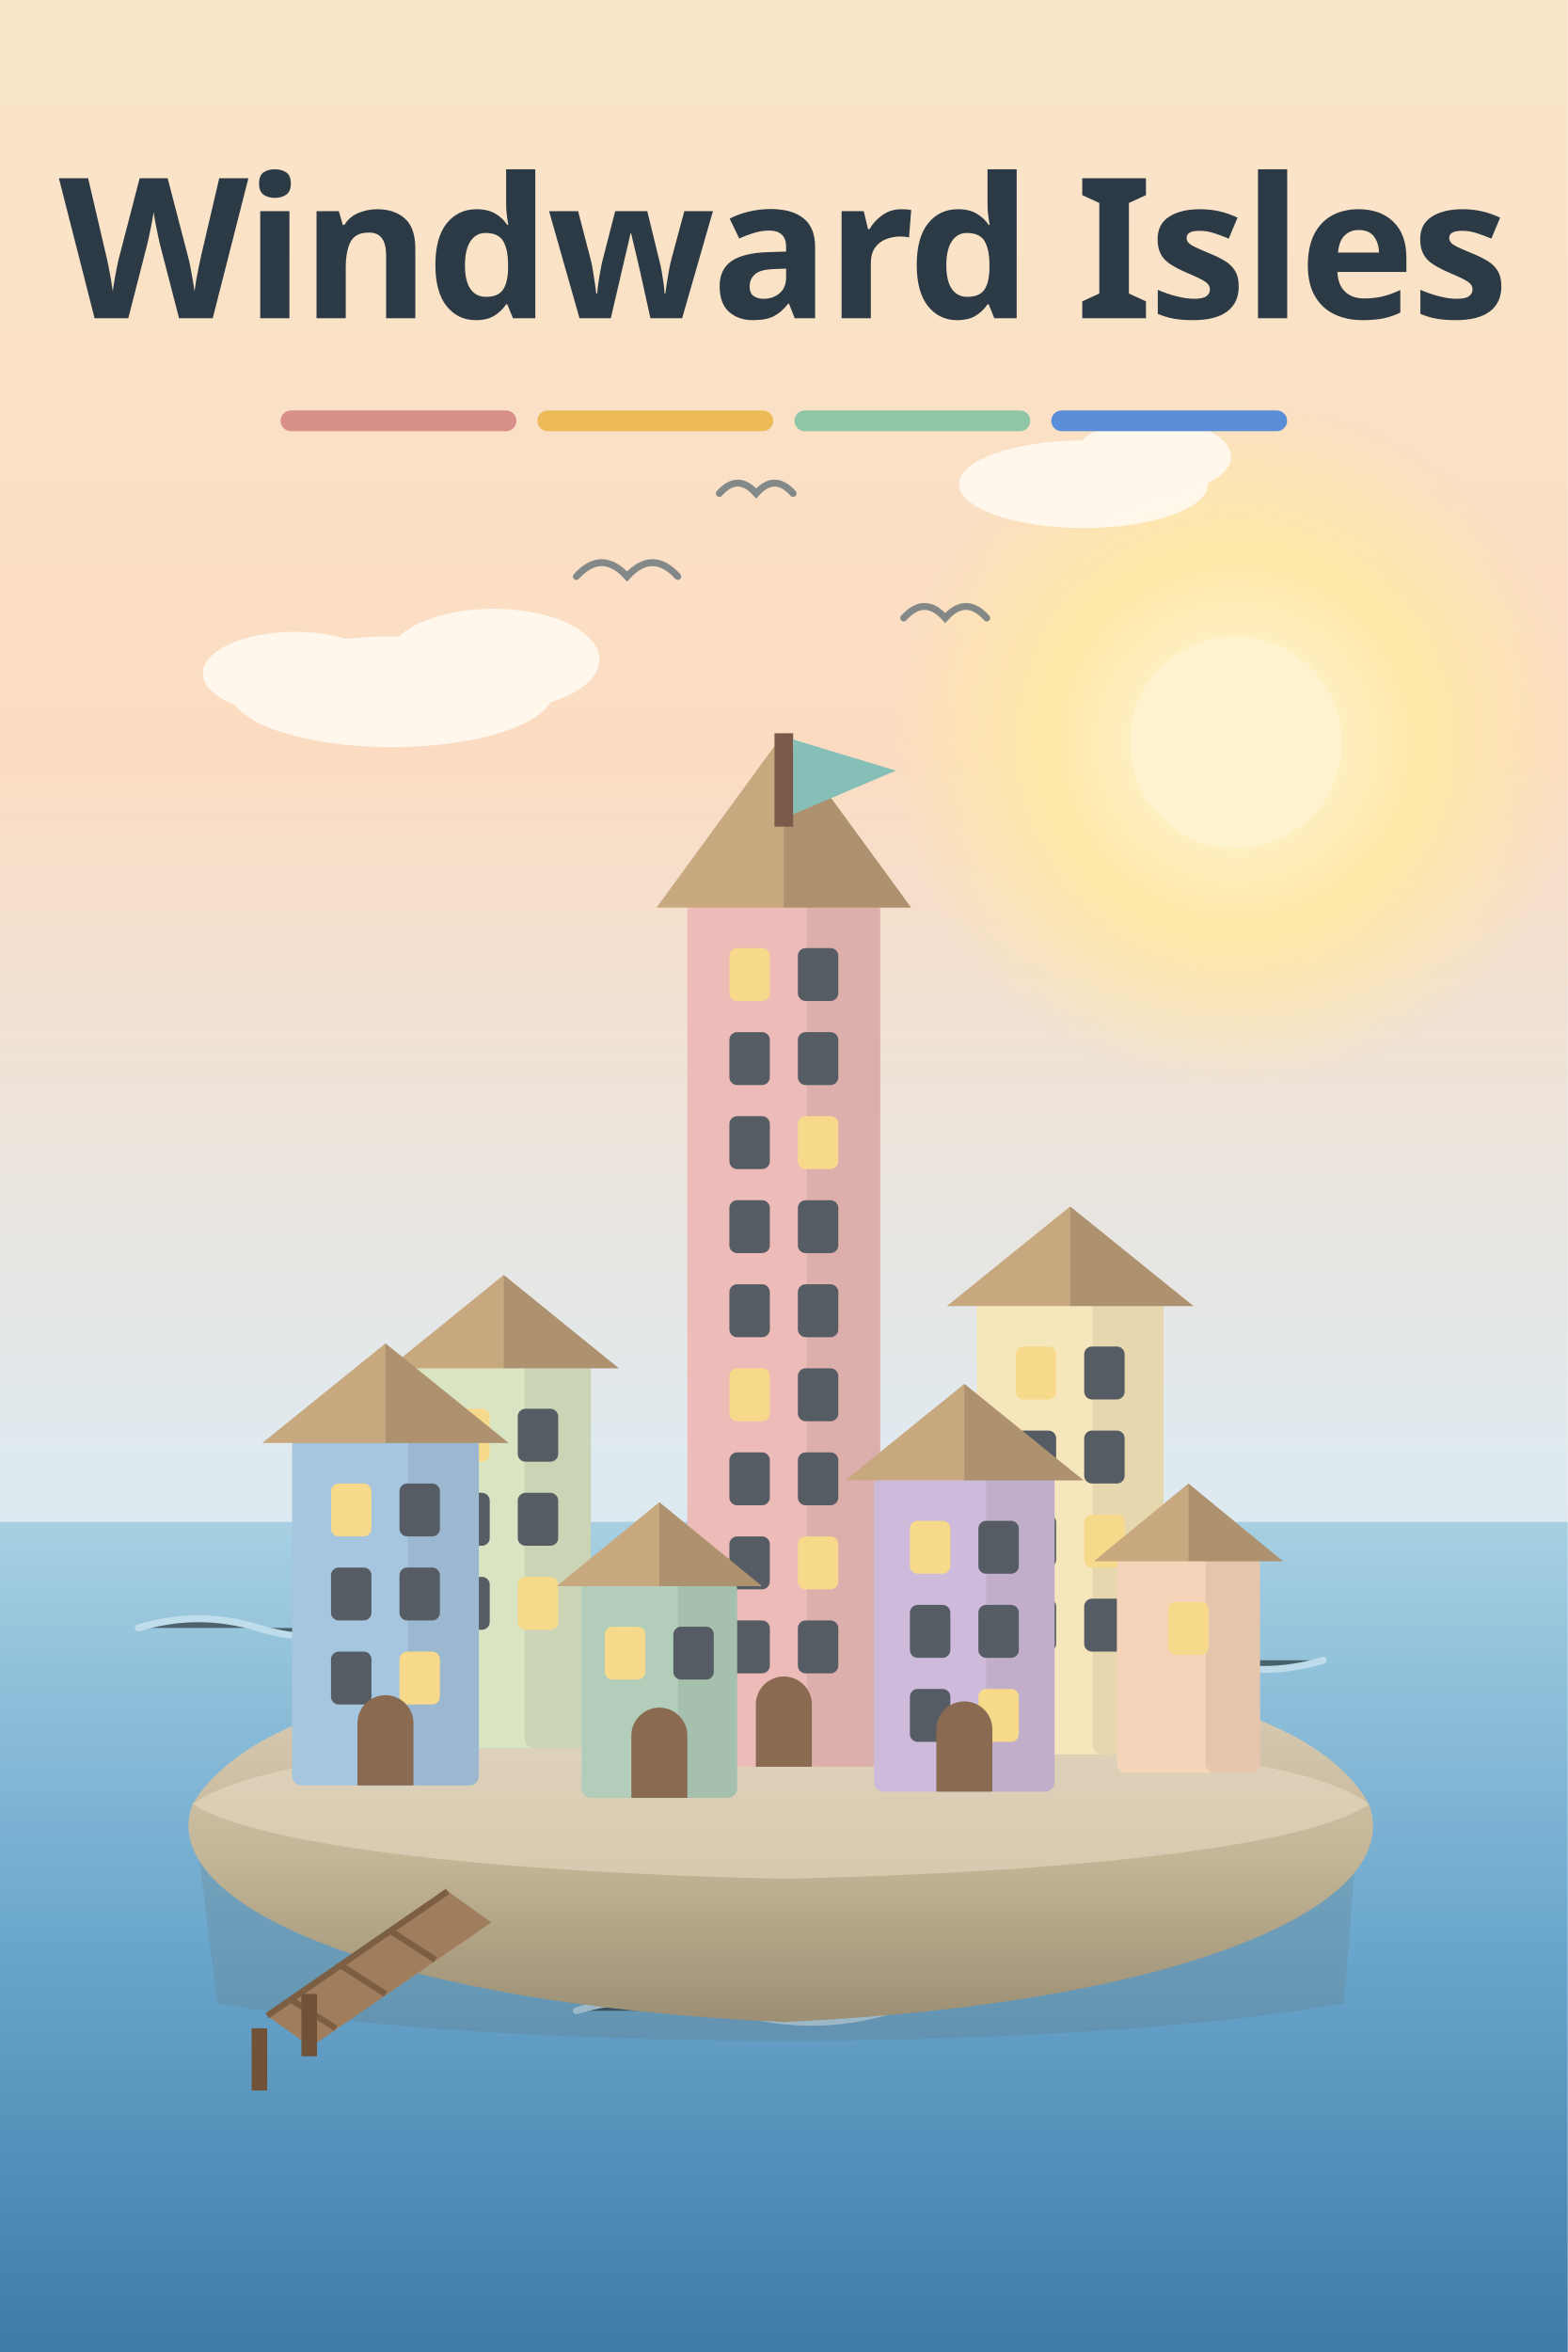
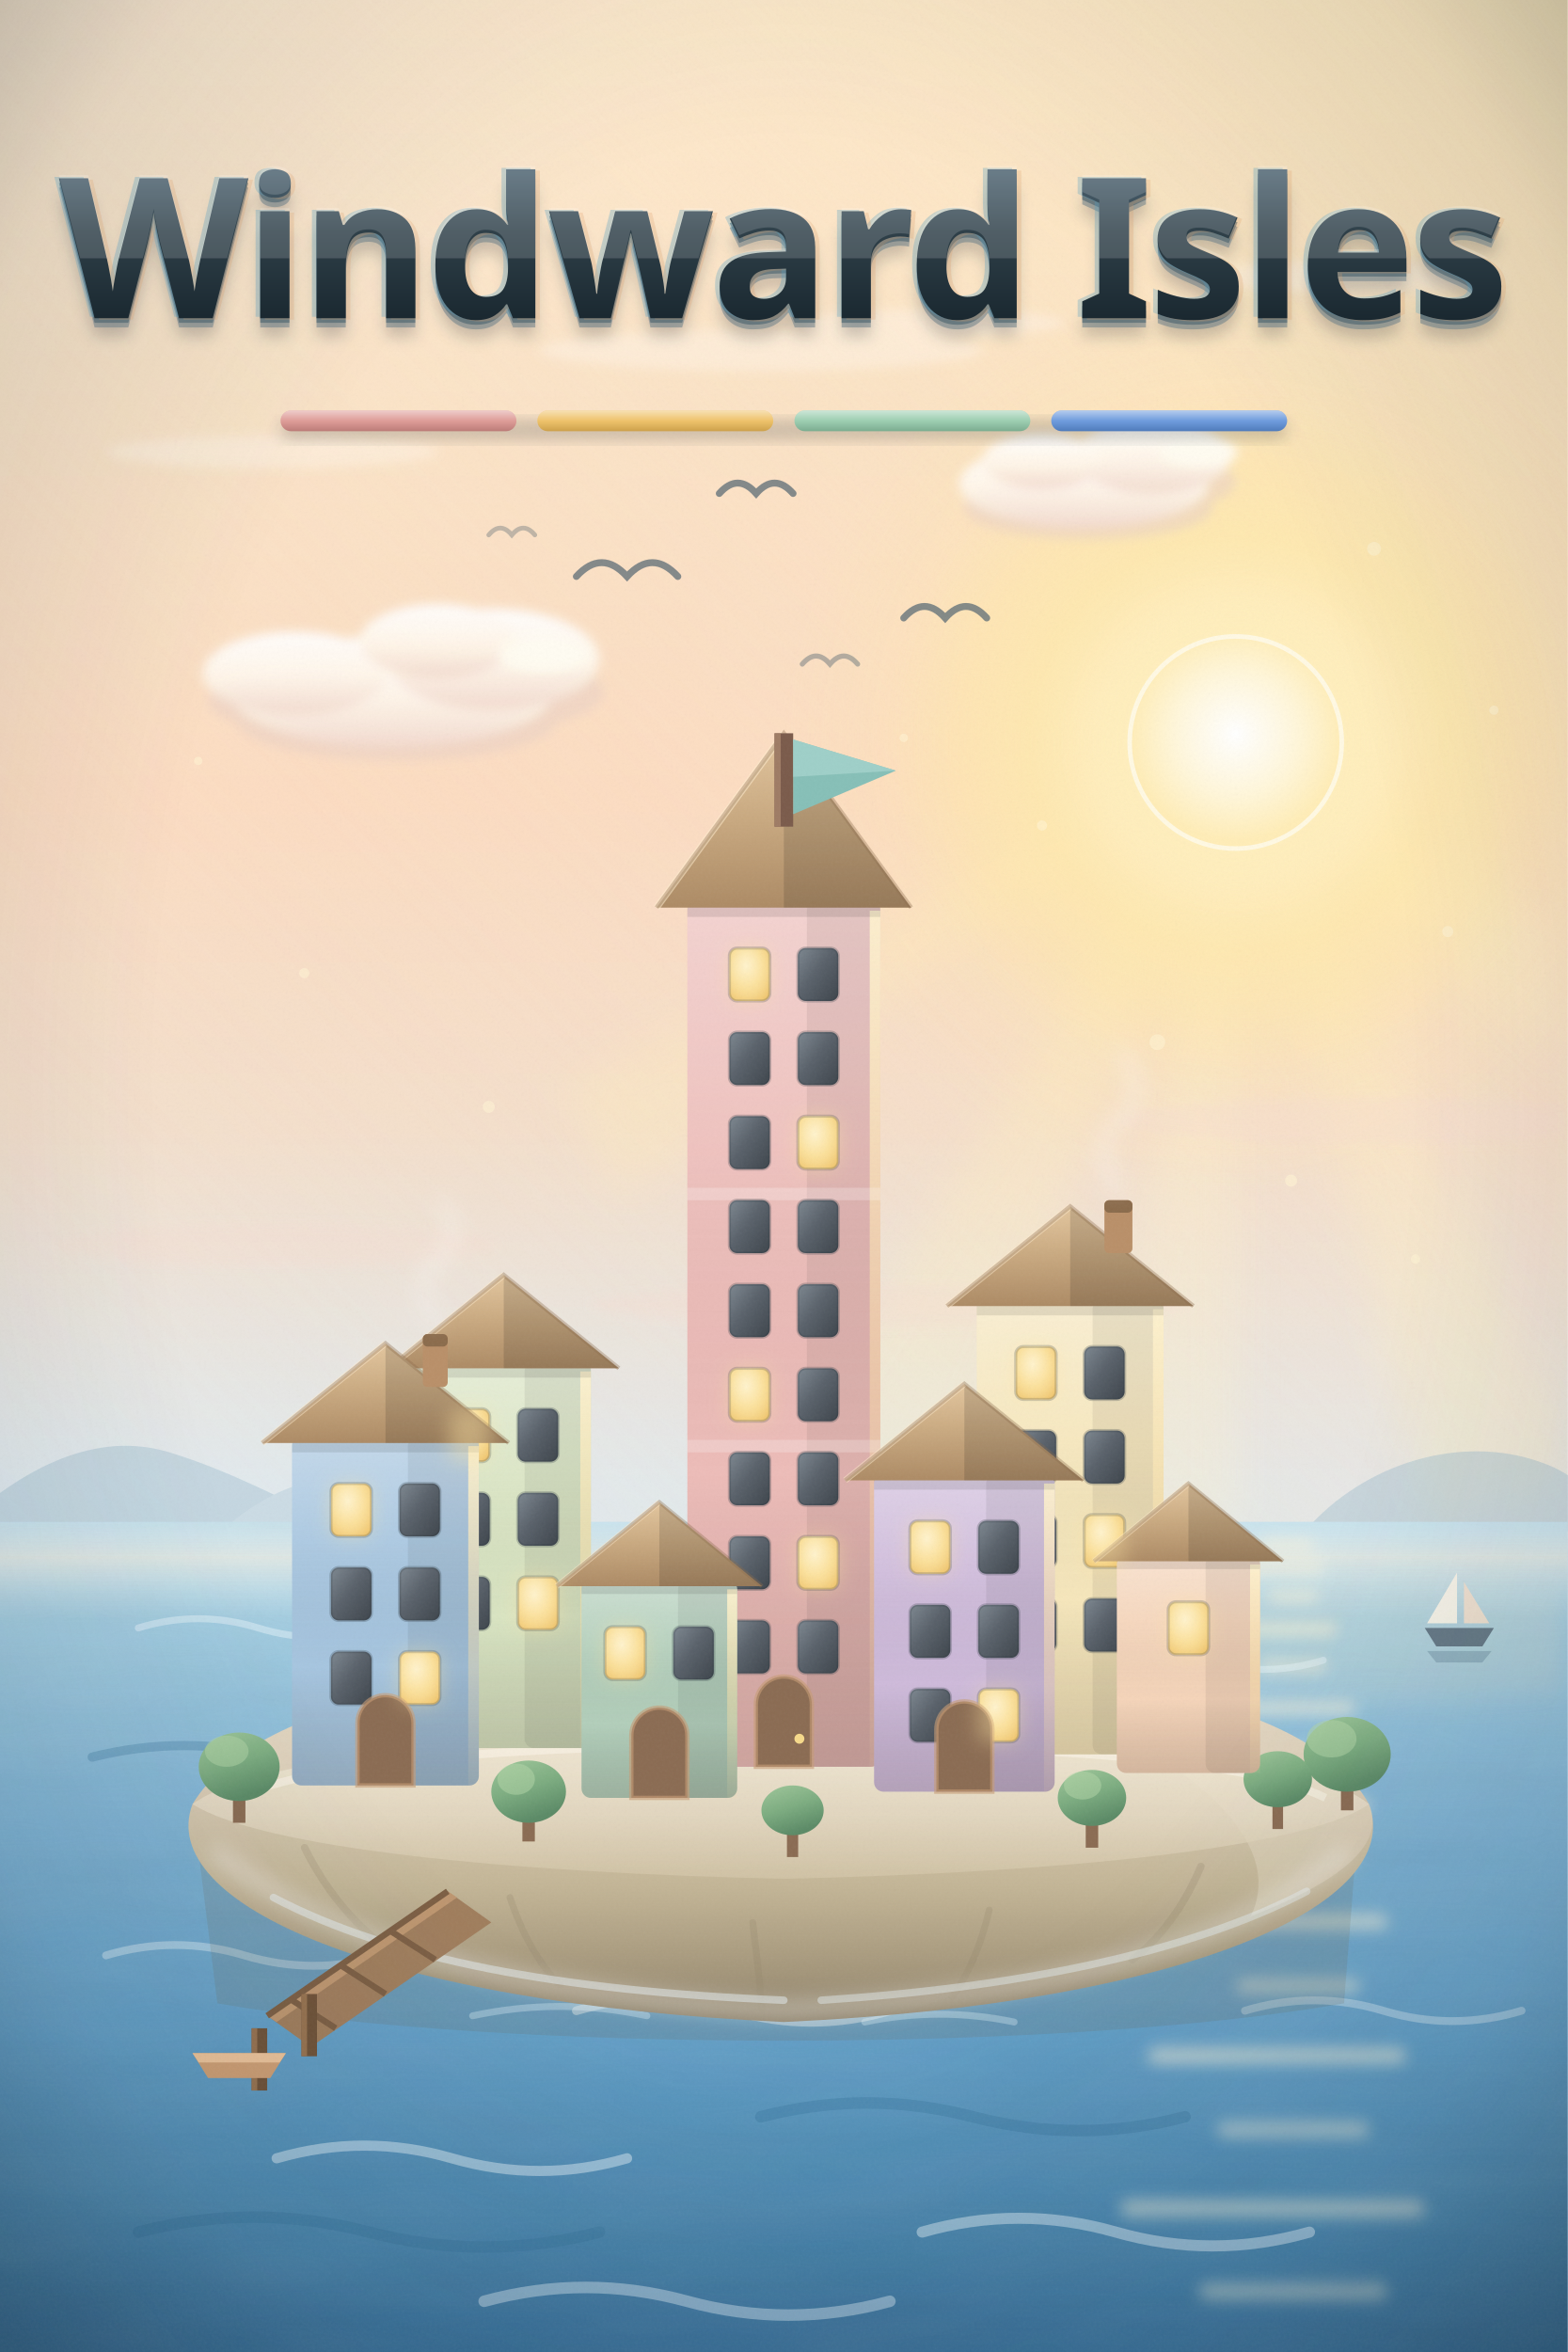
<svg xmlns="http://www.w3.org/2000/svg" viewBox="0 0 680 1020" width="400" height="600">
  <defs>
-     <linearGradient id="sky" x1="0" y1="0" x2="0" y2="1">
-       <stop offset="0" stop-color="#f9e6ca" />
-       <stop offset="0.32" stop-color="#fbdcc2" />
-       <stop offset="0.62" stop-color="#dfeaf0" />
-       <stop offset="1" stop-color="#c3e0ee" />
-     </linearGradient>
-     <linearGradient id="sea" x1="0" y1="0" x2="0" y2="1">
-       <stop offset="0" stop-color="#a7d0e2" />
-       <stop offset="0.5" stop-color="#6ba7cd" />
-       <stop offset="1" stop-color="#3f7ba6" />
-     </linearGradient>
-     <linearGradient id="isle" x1="0" y1="0" x2="0" y2="1">
-       <stop offset="0" stop-color="#ddd0ba" />
-       <stop offset="0.55" stop-color="#c3b596" />
-       <stop offset="1" stop-color="#9c8f74" />
-     </linearGradient>
-     <radialGradient id="sun" cx="50%" cy="50%" r="50%">
+     <linearGradient id="wio_sky" x1="0" y1="0" x2="0" y2="1">
+       <stop offset="0" stop-color="#fdf0d8" />
+       <stop offset="0.16" stop-color="#f9e6ca" />
+       <stop offset="0.34" stop-color="#fbdcc2" />
+       <stop offset="0.48" stop-color="#f2dfcd" />
+       <stop offset="0.63" stop-color="#dfeaf0" />
+       <stop offset="0.82" stop-color="#cfe4ef" />
+       <stop offset="1" stop-color="#bfdeee" />
+     </linearGradient>
+     <linearGradient id="wio_skyWarm" x1="1" y1="0" x2="0" y2="1">
+       <stop offset="0" stop-color="#ffe7b4" stop-opacity="0.75" />
+       <stop offset="0.45" stop-color="#ffdcc0" stop-opacity="0.28" />
+       <stop offset="1" stop-color="#ffdcc0" stop-opacity="0" />
+     </linearGradient>
+     <linearGradient id="wio_sea" x1="0" y1="0" x2="0" y2="1">
+       <stop offset="0" stop-color="#c2e0ec" />
+       <stop offset="0.08" stop-color="#a7d0e2" />
+       <stop offset="0.34" stop-color="#7fb4d5" />
+       <stop offset="0.62" stop-color="#5f9dc6" />
+       <stop offset="0.84" stop-color="#4785ae" />
+       <stop offset="1" stop-color="#356d97" />
+     </linearGradient>
+     <linearGradient id="wio_haze" x1="0" y1="0" x2="0" y2="1">
+       <stop offset="0" stop-color="#ffffff" stop-opacity="0" />
+       <stop offset="0.42" stop-color="#fff3e2" stop-opacity="0.62" />
+       <stop offset="1" stop-color="#eaf5fb" stop-opacity="0" />
+     </linearGradient>
+     <linearGradient id="wio_isle" x1="0" y1="0" x2="0" y2="1">
+       <stop offset="0" stop-color="#e6dac4" />
+       <stop offset="0.3" stop-color="#ddd0ba" />
+       <stop offset="0.62" stop-color="#c3b596" />
+       <stop offset="0.86" stop-color="#a4967a" />
+       <stop offset="1" stop-color="#8c8069" />
+     </linearGradient>
+     <linearGradient id="wio_sand" x1="0" y1="0" x2="0" y2="1">
+       <stop offset="0" stop-color="#f4ecd9" />
+       <stop offset="0.55" stop-color="#e7dcc6" />
+       <stop offset="1" stop-color="#d3c5a8" />
+     </linearGradient>
+     <linearGradient id="wio_wallShade" x1="0" y1="0" x2="0" y2="1">
+       <stop offset="0" stop-color="#ffffff" stop-opacity="0.34" />
+       <stop offset="0.3" stop-color="#ffffff" stop-opacity="0.08" />
+       <stop offset="0.66" stop-color="#000000" stop-opacity="0" />
+       <stop offset="1" stop-color="#3a2d20" stop-opacity="0.18" />
+     </linearGradient>
+     <linearGradient id="wio_rim" x1="0" y1="0" x2="0" y2="1">
+       <stop offset="0" stop-color="#fff3cf" stop-opacity="0.9" />
+       <stop offset="0.55" stop-color="#ffe3a8" stop-opacity="0.45" />
+       <stop offset="1" stop-color="#ffe3a8" stop-opacity="0.08" />
+     </linearGradient>
+     <linearGradient id="wio_roof" x1="0" y1="0" x2="0" y2="1">
+       <stop offset="0" stop-color="#e3c69e" />
+       <stop offset="0.5" stop-color="#c8a87f" />
+       <stop offset="1" stop-color="#ac8a64" />
+     </linearGradient>
+     <radialGradient id="wio_lit" cx="42%" cy="34%" r="76%">
+       <stop offset="0" stop-color="#fffbe6" />
+       <stop offset="0.55" stop-color="#f9dd97" />
+       <stop offset="1" stop-color="#eec167" />
+     </radialGradient>
+     <linearGradient id="wio_dark" x1="0" y1="0" x2="1" y2="1">
+       <stop offset="0" stop-color="#7d8790" />
+       <stop offset="0.45" stop-color="#59616a" />
+       <stop offset="1" stop-color="#3d444b" />
+     </linearGradient>
+     <linearGradient id="wio_cloud" x1="0" y1="0" x2="0" y2="1">
+       <stop offset="0" stop-color="#ffffff" />
+       <stop offset="0.55" stop-color="#fff7ea" />
+       <stop offset="1" stop-color="#f4dcd0" />
+     </linearGradient>
+     <linearGradient id="wio_tree" x1="0" y1="0" x2="0.4" y2="1">
+       <stop offset="0" stop-color="#9fc79a" />
+       <stop offset="0.55" stop-color="#7bab7f" />
+       <stop offset="1" stop-color="#5b8a66" />
+     </linearGradient>
+     <linearGradient id="wio_ink" x1="0" y1="0" x2="0" y2="1">
+       <stop offset="0" stop-color="#4e6472" />
+       <stop offset="0.42" stop-color="#2f4049" />
+       <stop offset="1" stop-color="#1a2830" />
+     </linearGradient>
+     <linearGradient id="wio_barGloss" x1="0" y1="0" x2="0" y2="1">
+       <stop offset="0" stop-color="#ffffff" stop-opacity="0.55" />
+       <stop offset="0.5" stop-color="#ffffff" stop-opacity="0.12" />
+       <stop offset="1" stop-color="#000000" stop-opacity="0.14" />
+     </linearGradient>
+     <radialGradient id="wio_sun" cx="50%" cy="50%" r="50%">
      <stop offset="0" stop-color="#fff6dc" />
-       <stop offset="0.55" stop-color="#ffe9a8" />
+       <stop offset="0.3" stop-color="#fff0c6" />
+       <stop offset="0.6" stop-color="#ffe9a8" stop-opacity="0.62" />
      <stop offset="1" stop-color="#ffe9a8" stop-opacity="0" />
    </radialGradient>
-     <filter id="glow" x="-30%" y="-60%" width="160%" height="220%">
+     <radialGradient id="wio_sunCore" cx="50%" cy="46%" r="50%">
+       <stop offset="0" stop-color="#ffffff" />
+       <stop offset="0.6" stop-color="#fff6d8" />
+       <stop offset="1" stop-color="#ffedb7" />
+     </radialGradient>
+     <radialGradient id="wio_vig" cx="50%" cy="46%" r="72%">
+       <stop offset="0.55" stop-color="#0e1f2b" stop-opacity="0" />
+       <stop offset="0.82" stop-color="#0e1f2b" stop-opacity="0.10" />
+       <stop offset="1" stop-color="#0b1822" stop-opacity="0.30" />
+     </radialGradient>
+     <filter id="wio_glow" x="-30%" y="-60%" width="160%" height="220%">
      <feGaussianBlur in="SourceGraphic" stdDeviation="7" result="b" />
      <feMerge>
        <feMergeNode in="b" />
        <feMergeNode in="b" />
        <feMergeNode in="SourceGraphic" />
      </feMerge>
    </filter>
+     <filter id="wio_soft" x="-25%" y="-25%" width="150%" height="150%">
+       <feGaussianBlur in="SourceGraphic" stdDeviation="3.2" />
+     </filter>
+     <filter id="wio_soft2" x="-30%" y="-30%" width="160%" height="160%">
+       <feGaussianBlur in="SourceGraphic" stdDeviation="6" />
+     </filter>
+     <filter id="wio_cloudSoft" x="-20%" y="-40%" width="140%" height="180%">
+       <feGaussianBlur in="SourceGraphic" stdDeviation="2.2" />
+     </filter>
+     <filter id="wio_rays" x="-40%" y="-40%" width="180%" height="180%">
+       <feGaussianBlur in="SourceGraphic" stdDeviation="9" />
+     </filter>
+     <filter id="wio_grainF" x="0" y="0" width="100%" height="100%">
+       <feTurbulence type="fractalNoise" baseFrequency="0.85" numOctaves="3" seed="7" result="n" />
+       <feColorMatrix in="n" type="saturate" values="0" />
+     </filter>
+     <filter id="wio_waterTex" x="0" y="0" width="100%" height="100%">
+       <feTurbulence type="fractalNoise" baseFrequency="0.012 0.06" numOctaves="2" seed="3" result="n" />
+       <feColorMatrix in="n" type="saturate" values="0" />
+     </filter>
+     <clipPath id="wio_skyClip">
+       <rect x="0" y="0" width="680" height="662" />
+     </clipPath>
+     <clipPath id="wio_seaClip">
+       <rect x="0" y="660" width="680" height="360" />
+     </clipPath>
+     <clipPath id="wio_titleClip">
+       <rect x="0" y="66" width="680" height="46" />
+     </clipPath>
  </defs>
-   <rect width="680" height="1020" fill="url(#sky)" />
-   <circle cx="536" cy="322" r="150" fill="url(#sun)" />
-   <circle cx="536" cy="322" r="46" fill="#fff2cf" />
-   <g fill="#fffaf1" opacity="0.9">
-     <ellipse cx="170" cy="300" rx="70" ry="24" />
-     <ellipse cx="214" cy="286" rx="46" ry="22" />
-     <ellipse cx="128" cy="292" rx="40" ry="18" />
-     <ellipse cx="470" cy="210" rx="54" ry="19" />
-     <ellipse cx="500" cy="198" rx="34" ry="16" />
+   <rect width="680" height="1020" fill="url(#wio_sky)" />
+   <rect width="680" height="700" fill="url(#wio_skyWarm)" />
+   <g clip-path="url(#wio_skyClip)">
+     <g filter="url(#wio_rays)" opacity="0.3">
+       <path d="M536 322 L318 662 L410 662 Z" fill="#fff0c0" />
+       <path d="M536 322 L470 662 L536 662 Z" fill="#fff4cd" />
+       <path d="M536 322 L620 662 L690 640 Z" fill="#fff0c0" />
+       <path d="M536 322 L680 470 L680 402 Z" fill="#fff3c8" />
+       <path d="M536 322 L246 470 L268 520 Z" fill="#ffeebb" />
+     </g>
+     <circle cx="536" cy="322" r="196" fill="url(#wio_sun)" opacity="0.55" />
+     <circle cx="536" cy="322" r="150" fill="url(#wio_sun)" />
+     <circle cx="536" cy="322" r="62" fill="#ffeeba" opacity="0.75" filter="url(#wio_soft2)" />
+     <circle cx="536" cy="322" r="46" fill="url(#wio_sunCore)" />
+     <circle cx="536" cy="322" r="46" fill="none" stroke="#fffdf4" stroke-width="2" opacity="0.7" />
+     <g fill="#fff4d4" opacity="0.55">
+       <circle cx="596" cy="238" r="3" />
+       <circle cx="628" cy="404" r="2.4" />
+       <circle cx="452" cy="358" r="2.2" />
+       <circle cx="502" cy="452" r="3.4" />
+       <circle cx="392" cy="320" r="1.8" />
+       <circle cx="648" cy="308" r="2" />
+       <circle cx="560" cy="512" r="2.6" />
+       <circle cx="300" cy="392" r="1.8" />
+       <circle cx="132" cy="422" r="2.2" />
+       <circle cx="212" cy="480" r="2.6" />
+       <circle cx="614" cy="546" r="2" />
+       <circle cx="86" cy="330" r="1.8" />
+     </g>
+     <g filter="url(#wio_cloudSoft)">
+       <g fill="#e9cfc4" opacity="0.55">
+         <ellipse cx="172" cy="312" rx="70" ry="18" />
+         <ellipse cx="216" cy="300" rx="46" ry="16" />
+         <ellipse cx="130" cy="304" rx="40" ry="13" />
+         <ellipse cx="472" cy="220" rx="54" ry="14" />
+         <ellipse cx="502" cy="209" rx="34" ry="12" />
+       </g>
+       <g fill="url(#wio_cloud)" opacity="0.95">
+         <ellipse cx="170" cy="300" rx="70" ry="24" />
+         <ellipse cx="214" cy="286" rx="46" ry="22" />
+         <ellipse cx="128" cy="292" rx="40" ry="18" />
+         <ellipse cx="190" cy="278" rx="34" ry="16" />
+         <ellipse cx="470" cy="210" rx="54" ry="19" />
+         <ellipse cx="500" cy="198" rx="34" ry="16" />
+         <ellipse cx="452" cy="200" rx="26" ry="12" />
+       </g>
+       <g fill="#fffdf2" opacity="0.85">
+         <ellipse cx="236" cy="284" rx="20" ry="8" />
+         <ellipse cx="520" cy="196" rx="17" ry="7" />
+       </g>
+       <g fill="#fff3e6" opacity="0.5">
+         <ellipse cx="330" cy="152" rx="96" ry="9" />
+         <ellipse cx="404" cy="140" rx="58" ry="6" />
+         <ellipse cx="118" cy="196" rx="72" ry="7" />
+         <ellipse cx="586" cy="120" rx="66" ry="7" />
+       </g>
+       <g fill="#f6ddd0" opacity="0.35">
+         <ellipse cx="596" cy="486" rx="110" ry="10" />
+         <ellipse cx="120" cy="540" rx="96" ry="9" />
+         <ellipse cx="386" cy="566" rx="130" ry="9" />
+       </g>
+     </g>
+     <g stroke="#5b6b74" fill="none" stroke-linecap="round">
+       <path d="M250 250 q11 -12 22 0 q11 -12 22 0" stroke-width="3" opacity="0.75" />
+       <path d="M312 214 q8 -9 16 0 q8 -9 16 0" stroke-width="3" opacity="0.75" />
+       <path d="M392 268 q9 -10 18 0 q9 -10 18 0" stroke-width="3" opacity="0.75" />
+       <path d="M348 288 q6 -7 12 0 q6 -7 12 0" stroke-width="2.2" opacity="0.45" />
+       <path d="M212 232 q5 -6 10 0 q5 -6 10 0" stroke-width="2" opacity="0.38" />
+     </g>
  </g>
-   <g stroke="#5b6b74" stroke-width="3" fill="none" stroke-linecap="round" opacity="0.75">
-     <path d="M250 250 q11 -12 22 0 q11 -12 22 0" />
-     <path d="M312 214 q8 -9 16 0 q8 -9 16 0" />
-     <path d="M392 268 q9 -10 18 0 q9 -10 18 0" />
+   <g opacity="0.42">
+     <path d="M-20 664 C 10 636, 42 620, 74 630 C 100 638, 122 650, 152 664 Z" fill="#9dbccd" />
+     <path d="M96 664 C 118 644, 146 634, 172 646 C 190 654, 200 658, 212 664 Z" fill="#adc8d6" />
+     <path d="M566 664 C 592 634, 634 622, 668 634 C 686 640, 694 652, 700 664 Z" fill="#9dbccd" />
  </g>
-   <rect x="0" y="660" width="680" height="360" fill="url(#sea)" />
-   <g stroke="#e8f4fa" stroke-width="3" stroke-linecap="round" opacity="0.5">
-     <path d="M60 706 q26 -8 52 0 q26 8 52 0" />
-     <path d="M470 720 q26 -8 52 0 q26 8 52 0" />
-     <path d="M120 792 q30 -9 60 0 q30 9 60 0" />
-     <path d="M430 812 q30 -9 60 0 q30 9 60 0" />
-     <path d="M250 872 q34 -10 68 0 q34 10 68 0" />
+   <rect x="0" y="660" width="680" height="360" fill="url(#wio_sea)" />
+   <g clip-path="url(#wio_seaClip)">
+     <rect x="0" y="660" width="680" height="360" filter="url(#wio_waterTex)" opacity="0.08" />
+     <rect x="0" y="656" width="680" height="46" fill="url(#wio_haze)" opacity="0.9" />
+     <g fill="#fff6db" filter="url(#wio_soft)">
+       <rect x="546" y="668" width="24" height="4" rx="2" opacity="0.7" />
+       <rect x="538" y="678" width="36" height="4" rx="2" opacity="0.66" />
+       <rect x="550" y="690" width="22" height="4.5" rx="2.2" opacity="0.6" />
+       <rect x="532" y="704" width="48" height="5" rx="2.5" opacity="0.66" />
+       <rect x="546" y="720" width="30" height="5" rx="2.5" opacity="0.55" />
+       <rect x="528" y="738" width="60" height="5.5" rx="2.7" opacity="0.62" />
+       <rect x="544" y="758" width="38" height="5.5" rx="2.7" opacity="0.5" />
+       <rect x="518" y="780" width="76" height="6" rx="3" opacity="0.58" />
+       <rect x="540" y="804" width="46" height="6" rx="3" opacity="0.48" />
+       <rect x="510" y="830" width="92" height="6.5" rx="3.2" opacity="0.55" />
+       <rect x="536" y="858" width="54" height="6.5" rx="3.2" opacity="0.45" />
+       <rect x="498" y="888" width="112" height="7" rx="3.5" opacity="0.52" />
+       <rect x="528" y="920" width="66" height="7" rx="3.5" opacity="0.42" />
+       <rect x="486" y="954" width="132" height="7.5" rx="3.7" opacity="0.46" />
+       <rect x="520" y="990" width="82" height="7.5" rx="3.7" opacity="0.38" />
+     </g>
+     <ellipse cx="612" cy="712" rx="120" ry="26" fill="#ffe9c2" opacity="0.16" filter="url(#wio_soft2)" />
+     <g stroke="#2f6a92" stroke-linecap="round" fill="none" opacity="0.28">
+       <path d="M40 762 q40 -10 80 0 q40 10 80 0" stroke-width="4" />
+       <path d="M330 918 q46 -12 92 0 q46 12 92 0" stroke-width="5" />
+       <path d="M60 968 q50 -13 100 0 q50 13 100 0" stroke-width="5" />
+     </g>
+     <g stroke="#e8f4fa" stroke-linecap="round" fill="none">
+       <path d="M60 706 q26 -8 52 0 q26 8 52 0" stroke-width="3" opacity="0.45" />
+       <path d="M470 720 q26 -8 52 0 q26 8 52 0" stroke-width="3" opacity="0.4" />
+       <path d="M120 792 q30 -9 60 0 q30 9 60 0" stroke-width="3.4" opacity="0.5" />
+       <path d="M430 812 q30 -9 60 0 q30 9 60 0" stroke-width="3.4" opacity="0.45" />
+       <path d="M250 872 q34 -10 68 0 q34 10 68 0" stroke-width="3.8" opacity="0.5" />
+       <path d="M46 848 q30 -9 60 0 q30 9 60 0" stroke-width="3.4" opacity="0.4" />
+       <path d="M540 872 q30 -9 60 0 q30 9 60 0" stroke-width="3.4" opacity="0.36" />
+       <path d="M120 936 q38 -11 76 0 q38 11 76 0" stroke-width="4.4" opacity="0.46" />
+       <path d="M400 968 q42 -12 84 0 q42 12 84 0" stroke-width="4.8" opacity="0.44" />
+       <path d="M210 998 q44 -12 88 0 q44 12 88 0" stroke-width="5" opacity="0.4" />
+     </g>
+     <g opacity="0.9">
+       <path d="M618 706 l30 0 l-5 8 l-20 0 Z" fill="#5c6f7c" />
+       <path d="M632 682 l0 22 l-13 0 Z" fill="#fdf6e8" />
+       <path d="M635 686 l0 18 l11 0 Z" fill="#f3e0cd" />
+       <g opacity="0.22" fill="#1d3d55">
+         <path d="M619 716 l28 0 l-4 5 l-20 0 Z" />
+       </g>
+     </g>
  </g>
-   <g id="island" transform="translate(340 318) scale(1.35) translate(-340 -318)">
+   <g id="wio_island" transform="translate(340 318) scale(1.35) translate(-340 -318)">
    <g opacity="0.16">
      <path d="M150 662 C 175 690, 250 700, 340 700 C 430 700, 505 690, 525 662 L 520 726 C 430 742, 250 742, 158 726 Z" fill="#6a5f48" />
    </g>
-     <path d="M150 662 C 172 626, 250 616, 340 616 C 430 616, 508 626, 528 662 C 540 694, 470 726, 340 732 C 210 726, 138 694, 150 662 Z" fill="url(#isle)" />
-     <path d="M150 662 C 172 646, 250 640, 340 640 C 430 640, 508 646, 528 662 C 508 676, 430 684, 340 686 C 250 684, 172 676, 150 662 Z" fill="#e7dcc6" opacity="0.55" />
+     <g stroke="#dff0f7" stroke-linecap="round" fill="none" opacity="0.34">
+       <path d="M206 700 q22 -5 44 0" stroke-width="2.6" />
+       <path d="M290 714 q30 -6 60 0" stroke-width="2.6" />
+       <path d="M400 704 q26 -5 52 0" stroke-width="2.4" />
+       <path d="M240 730 q28 -6 56 0" stroke-width="2.2" />
+       <path d="M366 732 q24 -5 48 0" stroke-width="2.2" />
+     </g>
+     <path d="M150 662 C 172 626, 250 616, 340 616 C 430 616, 508 626, 528 662 C 540 694, 470 726, 340 732 C 210 726, 138 694, 150 662 Z" fill="url(#wio_isle)" />
+     <g stroke="#8c7f66" stroke-linecap="round" fill="none" opacity="0.22">
+       <path d="M186 676 q10 20 26 32" stroke-width="2.4" />
+       <path d="M252 692 q6 18 16 28" stroke-width="2.2" />
+       <path d="M330 700 q2 16 3 28" stroke-width="2.2" />
+       <path d="M406 696 q-4 17 -12 28" stroke-width="2.2" />
+       <path d="M474 682 q-8 19 -22 30" stroke-width="2.4" />
+     </g>
+     <path d="M436 634 C 480 640, 512 650, 528 662 C 534 676, 516 688, 490 698 C 500 678, 480 654, 436 634 Z" fill="#f0e6d2" opacity="0.3" />
+     <path d="M150 662 C 172 646, 250 640, 340 640 C 430 640, 508 646, 528 662 C 508 676, 430 684, 340 686 C 250 684, 172 676, 150 662 Z" fill="url(#wio_sand)" opacity="0.72" />
+     <path d="M164 660 C 190 648, 254 643, 340 643 C 426 643, 490 648, 514 660" stroke="#fdf8ec" stroke-width="2.6" fill="none" opacity="0.5" />
+     <g fill="none" stroke="#ffffff" stroke-linecap="round" filter="url(#wio_soft)">
+       <path d="M158 678 C 196 708, 258 724, 340 728 C 422 724, 484 708, 520 678" stroke-width="5" opacity="0.4" />
+     </g>
+     <g fill="none" stroke="#eaf7fd" stroke-linecap="round">
+       <path d="M176 692 C 214 712, 268 722, 340 725" stroke-width="2.4" opacity="0.45" />
+       <path d="M508 690 C 470 710, 414 721, 352 725" stroke-width="2.4" opacity="0.4" />
+     </g>
    <g>
      <path d="M232 690 l-58 40 l14 10 l58 -40 Z" fill="#a07d5c" />
+       <path d="M232 690 l-58 40 l3 2 l58 -40 Z" fill="#c39a72" opacity="0.85" />
      <path d="M232 690 l-58 40" stroke="#7c5e43" stroke-width="2" />
      <g stroke="#7c5e43" stroke-width="2">
        <path d="M214 703 l14 9" />
        <path d="M198 714 l14 9" />
        <path d="M182 725 l14 9" />
      </g>
      <rect x="169" y="734" width="5" height="20" fill="#6f5238" />
      <rect x="185" y="723" width="5" height="20" fill="#6f5238" />
-     </g>
-     <rect x="222.0" y="520.0" width="56.0" height="124.0" rx="3" fill="#d9e4c2" />
-     <rect x="256.7" y="520.0" width="21.3" height="124.0" rx="3" fill="#000" opacity="0.07" />
-     <path d="M213.0 522.0 L250.0 492.0 L287.0 522.0 Z" fill="#c8a87f" />
-     <path d="M250.0 492.0 L287.0 522.0 L250.0 522.0 Z" fill="#000" opacity="0.13" />
-     <rect x="232.5" y="535.0" width="13" height="17" rx="2.5" fill="#f6d98a" />
-     <rect x="254.5" y="535.0" width="13" height="17" rx="2.5" fill="#565c63" />
-     <rect x="232.5" y="562.0" width="13" height="17" rx="2.5" fill="#565c63" />
-     <rect x="254.5" y="562.0" width="13" height="17" rx="2.5" fill="#565c63" />
-     <rect x="232.5" y="589.0" width="13" height="17" rx="2.5" fill="#565c63" />
-     <rect x="254.5" y="589.0" width="13" height="17" rx="2.5" fill="#f6d98a" />
-     <rect x="402.0" y="500.0" width="60.0" height="146.0" rx="3" fill="#f6e6bb" />
-     <rect x="439.2" y="500.0" width="22.8" height="146.0" rx="3" fill="#000" opacity="0.07" />
-     <path d="M392.4 502.0 L432.0 470.0 L471.6 502.0 Z" fill="#c8a87f" />
-     <path d="M432.0 470.0 L471.6 502.0 L432.0 502.0 Z" fill="#000" opacity="0.13" />
-     <rect x="414.5" y="515.0" width="13" height="17" rx="2.5" fill="#f6d98a" />
-     <rect x="436.5" y="515.0" width="13" height="17" rx="2.5" fill="#565c63" />
-     <rect x="414.5" y="542.0" width="13" height="17" rx="2.5" fill="#565c63" />
-     <rect x="436.5" y="542.0" width="13" height="17" rx="2.5" fill="#565c63" />
-     <rect x="414.5" y="569.0" width="13" height="17" rx="2.5" fill="#565c63" />
-     <rect x="436.5" y="569.0" width="13" height="17" rx="2.5" fill="#f6d98a" />
-     <rect x="414.5" y="596.0" width="13" height="17" rx="2.5" fill="#565c63" />
-     <rect x="436.5" y="596.0" width="13" height="17" rx="2.5" fill="#565c63" />
-     <rect x="309.0" y="372.0" width="62.0" height="278.0" rx="3" fill="#edbcb8" />
-     <rect x="347.4" y="372.0" width="23.6" height="278.0" rx="3" fill="#000" opacity="0.07" />
-     <path d="M299.1 374.0 L340.0 318.0 L380.9 374.0 Z" fill="#c8a87f" />
-     <path d="M340.0 318.0 L380.9 374.0 L340.0 374.0 Z" fill="#000" opacity="0.13" />
-     <rect x="322.5" y="387.0" width="13" height="17" rx="2.5" fill="#f6d98a" />
-     <rect x="344.5" y="387.0" width="13" height="17" rx="2.5" fill="#565c63" />
-     <rect x="322.5" y="414.0" width="13" height="17" rx="2.5" fill="#565c63" />
-     <rect x="344.5" y="414.0" width="13" height="17" rx="2.5" fill="#565c63" />
-     <rect x="322.5" y="441.0" width="13" height="17" rx="2.5" fill="#565c63" />
-     <rect x="344.5" y="441.0" width="13" height="17" rx="2.5" fill="#f6d98a" />
-     <rect x="322.5" y="468.0" width="13" height="17" rx="2.5" fill="#565c63" />
-     <rect x="344.5" y="468.0" width="13" height="17" rx="2.5" fill="#565c63" />
-     <rect x="322.5" y="495.0" width="13" height="17" rx="2.5" fill="#565c63" />
-     <rect x="344.5" y="495.0" width="13" height="17" rx="2.5" fill="#565c63" />
-     <rect x="322.5" y="522.0" width="13" height="17" rx="2.5" fill="#f6d98a" />
-     <rect x="344.5" y="522.0" width="13" height="17" rx="2.5" fill="#565c63" />
-     <rect x="322.5" y="549.0" width="13" height="17" rx="2.5" fill="#565c63" />
-     <rect x="344.5" y="549.0" width="13" height="17" rx="2.5" fill="#565c63" />
-     <rect x="322.5" y="576.0" width="13" height="17" rx="2.5" fill="#565c63" />
-     <rect x="344.5" y="576.0" width="13" height="17" rx="2.5" fill="#f6d98a" />
-     <rect x="322.5" y="603.0" width="13" height="17" rx="2.5" fill="#565c63" />
-     <rect x="344.5" y="603.0" width="13" height="17" rx="2.5" fill="#565c63" />
-     <path d="M331.0 650.0 v-20 a9 9 0 0 1 18 0 v20 Z" fill="#8a6b52" />
-     <rect x="337" y="318" width="6" height="30" fill="#7a5a4a" />
-     <path d="M343 320 L376 330 L343 344 Z" fill="#86bfb7" />
-     <rect x="182.0" y="544.0" width="60.0" height="112.0" rx="3" fill="#a6c5df" />
-     <rect x="219.2" y="544.0" width="22.8" height="112.0" rx="3" fill="#000" opacity="0.07" />
-     <path d="M172.4 546.0 L212.0 514.0 L251.6 546.0 Z" fill="#c8a87f" />
-     <path d="M212.0 514.0 L251.6 546.0 L212.0 546.0 Z" fill="#000" opacity="0.13" />
-     <rect x="194.5" y="559.0" width="13" height="17" rx="2.5" fill="#f6d98a" />
-     <rect x="216.5" y="559.0" width="13" height="17" rx="2.5" fill="#565c63" />
-     <rect x="194.5" y="586.0" width="13" height="17" rx="2.5" fill="#565c63" />
-     <rect x="216.5" y="586.0" width="13" height="17" rx="2.5" fill="#565c63" />
-     <rect x="194.5" y="613.0" width="13" height="17" rx="2.5" fill="#565c63" />
-     <rect x="216.5" y="613.0" width="13" height="17" rx="2.5" fill="#f6d98a" />
-     <path d="M203.0 656.0 v-20 a9 9 0 0 1 18 0 v20 Z" fill="#8a6b52" />
-     <rect x="275.0" y="590.0" width="50.0" height="70.0" rx="3" fill="#b2ceba" />
-     <rect x="306.0" y="590.0" width="19.0" height="70.0" rx="3" fill="#000" opacity="0.07" />
-     <path d="M267.0 592.0 L300.0 565.0 L333.0 592.0 Z" fill="#c8a87f" />
-     <path d="M300.0 565.0 L333.0 592.0 L300.0 592.0 Z" fill="#000" opacity="0.13" />
-     <rect x="282.5" y="605.0" width="13" height="17" rx="2.5" fill="#f6d98a" />
-     <rect x="304.5" y="605.0" width="13" height="17" rx="2.5" fill="#565c63" />
-     <path d="M291.0 660.0 v-20 a9 9 0 0 1 18 0 v20 Z" fill="#8a6b52" />
-     <rect x="369.0" y="556.0" width="58.0" height="102.0" rx="3" fill="#cebada" />
-     <rect x="405.0" y="556.0" width="22.0" height="102.0" rx="3" fill="#000" opacity="0.07" />
-     <path d="M359.7 558.0 L398.0 527.0 L436.3 558.0 Z" fill="#c8a87f" />
-     <path d="M398.0 527.0 L436.3 558.0 L398.0 558.0 Z" fill="#000" opacity="0.13" />
-     <rect x="380.5" y="571.0" width="13" height="17" rx="2.5" fill="#f6d98a" />
-     <rect x="402.5" y="571.0" width="13" height="17" rx="2.5" fill="#565c63" />
-     <rect x="380.5" y="598.0" width="13" height="17" rx="2.5" fill="#565c63" />
-     <rect x="402.5" y="598.0" width="13" height="17" rx="2.5" fill="#565c63" />
-     <rect x="380.5" y="625.0" width="13" height="17" rx="2.5" fill="#565c63" />
-     <rect x="402.5" y="625.0" width="13" height="17" rx="2.5" fill="#f6d98a" />
-     <path d="M389.0 658.0 v-20 a9 9 0 0 1 18 0 v20 Z" fill="#8a6b52" />
-     <rect x="447.0" y="582.0" width="46.0" height="70.0" rx="3" fill="#f5d4b9" />
-     <rect x="475.5" y="582.0" width="17.5" height="70.0" rx="3" fill="#000" opacity="0.07" />
-     <path d="M439.6 584.0 L470.0 559.0 L500.4 584.0 Z" fill="#c8a87f" />
-     <path d="M470.0 559.0 L500.4 584.0 L470.0 584.0 Z" fill="#000" opacity="0.13" />
-     <rect x="463.5" y="597.0" width="13" height="17" rx="2.5" fill="#f6d98a" />
+       <rect x="169" y="734" width="1.8" height="20" fill="#a17a55" opacity="0.8" />
+       <rect x="185" y="723" width="1.8" height="20" fill="#a17a55" opacity="0.8" />
+       <g>
+         <path d="M150 742 l30 0 l-5 8 l-20 0 Z" fill="#cf9f74" />
+         <path d="M150 742 l30 0 l-2 3 l-26 0 Z" fill="#eec49a" />
+       </g>
+     </g>
+     <g>
+       <rect x="519" y="650" width="4" height="14" fill="#8a6b52" />
+       <ellipse cx="521" cy="646" rx="14" ry="12" fill="url(#wio_tree)" />
+       <ellipse cx="516" cy="641" rx="8" ry="6" fill="#b3d6a8" opacity="0.5" />
+       <rect x="163" y="654" width="4" height="14" fill="#8a6b52" />
+       <ellipse cx="165" cy="650" rx="13" ry="11" fill="url(#wio_tree)" />
+       <ellipse cx="161" cy="645" rx="7" ry="5" fill="#b3d6a8" opacity="0.5" />
+       <rect x="497" y="658" width="3.4" height="12" fill="#8a6b52" />
+       <ellipse cx="498.7" cy="654" rx="11" ry="9" fill="url(#wio_tree)" />
+     </g>
+     <g>
+       <rect x="222.0" y="520.0" width="56.0" height="124.0" rx="3" fill="#d9e4c2" />
+       <rect x="222.0" y="520.0" width="56.0" height="124.0" rx="3" fill="url(#wio_wallShade)" />
+       <rect x="256.7" y="520.0" width="21.3" height="124.0" rx="3" fill="#000" opacity="0.07" />
+       <rect x="274.6" y="523" width="3.4" height="121" fill="url(#wio_rim)" />
+       <rect x="222.0" y="520.0" width="56.0" height="5" fill="#000" opacity="0.10" />
+       <path d="M213.0 522.0 L250.0 492.0 L287.0 522.0 Z" fill="url(#wio_roof)" />
+       <path d="M250.0 492.0 L287.0 522.0 L250.0 522.0 Z" fill="#000" opacity="0.13" />
+       <path d="M213.0 522.0 L250.0 492.0" stroke="#ffeccd" stroke-width="2" opacity="0.5" fill="none" />
+       <path d="M213.0 522.0 L250.0 492.0 L287.0 522.0" stroke="#8a6a4a" stroke-width="1.4" opacity="0.35" fill="none" />
+       <g stroke="#2f3a42" stroke-opacity="0.25" stroke-width="1">
+         <rect x="232.5" y="535.0" width="13" height="17" rx="2.5" fill="url(#wio_lit)" />
+         <rect x="254.5" y="535.0" width="13" height="17" rx="2.5" fill="url(#wio_dark)" />
+         <rect x="232.5" y="562.0" width="13" height="17" rx="2.5" fill="url(#wio_dark)" />
+         <rect x="254.5" y="562.0" width="13" height="17" rx="2.5" fill="url(#wio_dark)" />
+         <rect x="232.5" y="589.0" width="13" height="17" rx="2.5" fill="url(#wio_dark)" />
+         <rect x="254.5" y="589.0" width="13" height="17" rx="2.5" fill="url(#wio_lit)" />
+       </g>
+     </g>
+     <g>
+       <rect x="402.0" y="500.0" width="60.0" height="146.0" rx="3" fill="#f6e6bb" />
+       <rect x="402.0" y="500.0" width="60.0" height="146.0" rx="3" fill="url(#wio_wallShade)" />
+       <rect x="439.2" y="500.0" width="22.8" height="146.0" rx="3" fill="#000" opacity="0.07" />
+       <rect x="458.6" y="503" width="3.4" height="143" fill="url(#wio_rim)" />
+       <rect x="402.0" y="500.0" width="60.0" height="5" fill="#000" opacity="0.10" />
+       <path d="M392.4 502.0 L432.0 470.0 L471.6 502.0 Z" fill="url(#wio_roof)" />
+       <path d="M432.0 470.0 L471.6 502.0 L432.0 502.0 Z" fill="#000" opacity="0.13" />
+       <path d="M392.4 502.0 L432.0 470.0" stroke="#ffeccd" stroke-width="2" opacity="0.5" fill="none" />
+       <path d="M392.4 502.0 L432.0 470.0 L471.6 502.0" stroke="#8a6a4a" stroke-width="1.4" opacity="0.35" fill="none" />
+       <rect x="443" y="468" width="9" height="17" rx="1.5" fill="#b98f68" />
+       <rect x="443" y="468" width="9" height="4" rx="1.5" fill="#8a6a4a" />
+       <g stroke="#2f3a42" stroke-opacity="0.25" stroke-width="1">
+         <rect x="414.5" y="515.0" width="13" height="17" rx="2.5" fill="url(#wio_lit)" />
+         <rect x="436.5" y="515.0" width="13" height="17" rx="2.5" fill="url(#wio_dark)" />
+         <rect x="414.5" y="542.0" width="13" height="17" rx="2.5" fill="url(#wio_dark)" />
+         <rect x="436.5" y="542.0" width="13" height="17" rx="2.5" fill="url(#wio_dark)" />
+         <rect x="414.5" y="569.0" width="13" height="17" rx="2.5" fill="url(#wio_dark)" />
+         <rect x="436.5" y="569.0" width="13" height="17" rx="2.5" fill="url(#wio_lit)" />
+         <rect x="414.5" y="596.0" width="13" height="17" rx="2.5" fill="url(#wio_dark)" />
+         <rect x="436.5" y="596.0" width="13" height="17" rx="2.5" fill="url(#wio_dark)" />
+       </g>
+     </g>
+     <g>
+       <rect x="309.0" y="372.0" width="62.0" height="278.0" rx="3" fill="#edbcb8" />
+       <rect x="309.0" y="372.0" width="62.0" height="278.0" rx="3" fill="url(#wio_wallShade)" />
+       <rect x="347.4" y="372.0" width="23.6" height="278.0" rx="3" fill="#000" opacity="0.07" />
+       <rect x="367.6" y="375" width="3.4" height="275" fill="url(#wio_rim)" />
+       <rect x="309.0" y="372.0" width="62.0" height="5" fill="#000" opacity="0.10" />
+       <path d="M299.1 374.0 L340.0 318.0 L380.9 374.0 Z" fill="url(#wio_roof)" />
+       <path d="M340.0 318.0 L380.9 374.0 L340.0 374.0 Z" fill="#000" opacity="0.13" />
+       <path d="M299.1 374.0 L340.0 318.0" stroke="#ffeccd" stroke-width="2.2" opacity="0.55" fill="none" />
+       <path d="M299.1 374.0 L340.0 318.0 L380.9 374.0" stroke="#8a6a4a" stroke-width="1.4" opacity="0.35" fill="none" />
+       <g fill="#ffffff" opacity="0.22">
+         <rect x="309" y="464" width="62" height="4" />
+         <rect x="309" y="545" width="62" height="4" />
+       </g>
+       <g stroke="#2f3a42" stroke-opacity="0.25" stroke-width="1">
+         <rect x="322.5" y="387.0" width="13" height="17" rx="2.5" fill="url(#wio_lit)" />
+         <rect x="344.5" y="387.0" width="13" height="17" rx="2.5" fill="url(#wio_dark)" />
+         <rect x="322.5" y="414.0" width="13" height="17" rx="2.5" fill="url(#wio_dark)" />
+         <rect x="344.5" y="414.0" width="13" height="17" rx="2.5" fill="url(#wio_dark)" />
+         <rect x="322.5" y="441.0" width="13" height="17" rx="2.5" fill="url(#wio_dark)" />
+         <rect x="344.5" y="441.0" width="13" height="17" rx="2.5" fill="url(#wio_lit)" />
+         <rect x="322.5" y="468.0" width="13" height="17" rx="2.5" fill="url(#wio_dark)" />
+         <rect x="344.5" y="468.0" width="13" height="17" rx="2.5" fill="url(#wio_dark)" />
+         <rect x="322.5" y="495.0" width="13" height="17" rx="2.5" fill="url(#wio_dark)" />
+         <rect x="344.5" y="495.0" width="13" height="17" rx="2.5" fill="url(#wio_dark)" />
+         <rect x="322.5" y="522.0" width="13" height="17" rx="2.5" fill="url(#wio_lit)" />
+         <rect x="344.5" y="522.0" width="13" height="17" rx="2.5" fill="url(#wio_dark)" />
+         <rect x="322.5" y="549.0" width="13" height="17" rx="2.5" fill="url(#wio_dark)" />
+         <rect x="344.5" y="549.0" width="13" height="17" rx="2.5" fill="url(#wio_dark)" />
+         <rect x="322.5" y="576.0" width="13" height="17" rx="2.5" fill="url(#wio_dark)" />
+         <rect x="344.5" y="576.0" width="13" height="17" rx="2.5" fill="url(#wio_lit)" />
+         <rect x="322.5" y="603.0" width="13" height="17" rx="2.5" fill="url(#wio_dark)" />
+         <rect x="344.5" y="603.0" width="13" height="17" rx="2.5" fill="url(#wio_dark)" />
+       </g>
+       <path d="M331.0 650.0 v-20 a9 9 0 0 1 18 0 v20 Z" fill="#8a6b52" />
+       <path d="M331.0 650.0 v-20 a9 9 0 0 1 18 0 v20 Z" fill="none" stroke="#c69b74" stroke-width="1.4" opacity="0.6" />
+       <circle cx="345" cy="641" r="1.6" fill="#f6d98a" />
+       <rect x="337" y="318" width="6" height="30" fill="#7a5a4a" />
+       <rect x="337" y="318" width="2" height="30" fill="#a8836a" opacity="0.8" />
+       <path d="M343 320 L376 330 L343 344 Z" fill="#86bfb7" />
+       <path d="M343 320 L376 330 L343 332 Z" fill="#a6d4cd" opacity="0.75" />
+     </g>
+     <g>
+       <rect x="182.0" y="544.0" width="60.0" height="112.0" rx="3" fill="#a6c5df" />
+       <rect x="182.0" y="544.0" width="60.0" height="112.0" rx="3" fill="url(#wio_wallShade)" />
+       <rect x="219.2" y="544.0" width="22.8" height="112.0" rx="3" fill="#000" opacity="0.07" />
+       <rect x="238.6" y="547" width="3.4" height="109" fill="url(#wio_rim)" />
+       <rect x="182.0" y="544.0" width="60.0" height="5" fill="#000" opacity="0.10" />
+       <path d="M172.4 546.0 L212.0 514.0 L251.6 546.0 Z" fill="url(#wio_roof)" />
+       <path d="M212.0 514.0 L251.6 546.0 L212.0 546.0 Z" fill="#000" opacity="0.13" />
+       <path d="M172.4 546.0 L212.0 514.0" stroke="#ffeccd" stroke-width="2" opacity="0.5" fill="none" />
+       <path d="M172.4 546.0 L212.0 514.0 L251.6 546.0" stroke="#8a6a4a" stroke-width="1.4" opacity="0.35" fill="none" />
+       <rect x="224" y="511" width="8" height="17" rx="1.5" fill="#b98f68" />
+       <rect x="224" y="511" width="8" height="4" rx="1.5" fill="#8a6a4a" />
+       <g stroke="#2f3a42" stroke-opacity="0.25" stroke-width="1">
+         <rect x="194.5" y="559.0" width="13" height="17" rx="2.5" fill="url(#wio_lit)" />
+         <rect x="216.5" y="559.0" width="13" height="17" rx="2.5" fill="url(#wio_dark)" />
+         <rect x="194.5" y="586.0" width="13" height="17" rx="2.5" fill="url(#wio_dark)" />
+         <rect x="216.5" y="586.0" width="13" height="17" rx="2.5" fill="url(#wio_dark)" />
+         <rect x="194.5" y="613.0" width="13" height="17" rx="2.5" fill="url(#wio_dark)" />
+         <rect x="216.5" y="613.0" width="13" height="17" rx="2.5" fill="url(#wio_lit)" />
+       </g>
+       <path d="M203.0 656.0 v-20 a9 9 0 0 1 18 0 v20 Z" fill="#8a6b52" />
+       <path d="M203.0 656.0 v-20 a9 9 0 0 1 18 0 v20 Z" fill="none" stroke="#c69b74" stroke-width="1.4" opacity="0.6" />
+     </g>
+     <g>
+       <rect x="275.0" y="590.0" width="50.0" height="70.0" rx="3" fill="#b2ceba" />
+       <rect x="275.0" y="590.0" width="50.0" height="70.0" rx="3" fill="url(#wio_wallShade)" />
+       <rect x="306.0" y="590.0" width="19.0" height="70.0" rx="3" fill="#000" opacity="0.07" />
+       <rect x="321.8" y="593" width="3.2" height="67" fill="url(#wio_rim)" />
+       <rect x="275.0" y="590.0" width="50.0" height="4.5" fill="#000" opacity="0.10" />
+       <path d="M267.0 592.0 L300.0 565.0 L333.0 592.0 Z" fill="url(#wio_roof)" />
+       <path d="M300.0 565.0 L333.0 592.0 L300.0 592.0 Z" fill="#000" opacity="0.13" />
+       <path d="M267.0 592.0 L300.0 565.0" stroke="#ffeccd" stroke-width="1.8" opacity="0.5" fill="none" />
+       <path d="M267.0 592.0 L300.0 565.0 L333.0 592.0" stroke="#8a6a4a" stroke-width="1.3" opacity="0.35" fill="none" />
+       <g stroke="#2f3a42" stroke-opacity="0.25" stroke-width="1">
+         <rect x="282.5" y="605.0" width="13" height="17" rx="2.5" fill="url(#wio_lit)" />
+         <rect x="304.5" y="605.0" width="13" height="17" rx="2.5" fill="url(#wio_dark)" />
+       </g>
+       <path d="M291.0 660.0 v-20 a9 9 0 0 1 18 0 v20 Z" fill="#8a6b52" />
+       <path d="M291.0 660.0 v-20 a9 9 0 0 1 18 0 v20 Z" fill="none" stroke="#c69b74" stroke-width="1.4" opacity="0.6" />
+     </g>
+     <g>
+       <rect x="369.0" y="556.0" width="58.0" height="102.0" rx="3" fill="#cebada" />
+       <rect x="369.0" y="556.0" width="58.0" height="102.0" rx="3" fill="url(#wio_wallShade)" />
+       <rect x="405.0" y="556.0" width="22.0" height="102.0" rx="3" fill="#000" opacity="0.07" />
+       <rect x="423.6" y="559" width="3.4" height="99" fill="url(#wio_rim)" />
+       <rect x="369.0" y="556.0" width="58.0" height="5" fill="#000" opacity="0.10" />
+       <path d="M359.7 558.0 L398.0 527.0 L436.3 558.0 Z" fill="url(#wio_roof)" />
+       <path d="M398.0 527.0 L436.3 558.0 L398.0 558.0 Z" fill="#000" opacity="0.13" />
+       <path d="M359.7 558.0 L398.0 527.0" stroke="#ffeccd" stroke-width="2" opacity="0.5" fill="none" />
+       <path d="M359.7 558.0 L398.0 527.0 L436.3 558.0" stroke="#8a6a4a" stroke-width="1.4" opacity="0.35" fill="none" />
+       <g stroke="#2f3a42" stroke-opacity="0.25" stroke-width="1">
+         <rect x="380.5" y="571.0" width="13" height="17" rx="2.5" fill="url(#wio_lit)" />
+         <rect x="402.5" y="571.0" width="13" height="17" rx="2.5" fill="url(#wio_dark)" />
+         <rect x="380.5" y="598.0" width="13" height="17" rx="2.5" fill="url(#wio_dark)" />
+         <rect x="402.5" y="598.0" width="13" height="17" rx="2.5" fill="url(#wio_dark)" />
+         <rect x="380.5" y="625.0" width="13" height="17" rx="2.5" fill="url(#wio_dark)" />
+         <rect x="402.5" y="625.0" width="13" height="17" rx="2.5" fill="url(#wio_lit)" />
+       </g>
+       <path d="M389.0 658.0 v-20 a9 9 0 0 1 18 0 v20 Z" fill="#8a6b52" />
+       <path d="M389.0 658.0 v-20 a9 9 0 0 1 18 0 v20 Z" fill="none" stroke="#c69b74" stroke-width="1.4" opacity="0.6" />
+     </g>
+     <g>
+       <rect x="447.0" y="582.0" width="46.0" height="70.0" rx="3" fill="#f5d4b9" />
+       <rect x="447.0" y="582.0" width="46.0" height="70.0" rx="3" fill="url(#wio_wallShade)" />
+       <rect x="475.5" y="582.0" width="17.5" height="70.0" rx="3" fill="#000" opacity="0.07" />
+       <rect x="489.8" y="585" width="3.2" height="67" fill="url(#wio_rim)" />
+       <rect x="447.0" y="582.0" width="46.0" height="4.5" fill="#000" opacity="0.10" />
+       <path d="M439.6 584.0 L470.0 559.0 L500.4 584.0 Z" fill="url(#wio_roof)" />
+       <path d="M470.0 559.0 L500.4 584.0 L470.0 584.0 Z" fill="#000" opacity="0.13" />
+       <path d="M439.6 584.0 L470.0 559.0" stroke="#ffeccd" stroke-width="1.8" opacity="0.5" fill="none" />
+       <path d="M439.6 584.0 L470.0 559.0 L500.4 584.0" stroke="#8a6a4a" stroke-width="1.3" opacity="0.35" fill="none" />
+       <g stroke="#2f3a42" stroke-opacity="0.25" stroke-width="1">
+         <rect x="463.5" y="597.0" width="13" height="17" rx="2.5" fill="url(#wio_lit)" />
+       </g>
+     </g>
+     <g>
+       <rect x="256" y="662" width="4" height="12" fill="#8a6b52" />
+       <ellipse cx="258" cy="658" rx="12" ry="10" fill="url(#wio_tree)" />
+       <ellipse cx="254" cy="654" rx="6" ry="5" fill="#b3d6a8" opacity="0.5" />
+       <rect x="437" y="664" width="4" height="12" fill="#8a6b52" />
+       <ellipse cx="439" cy="660" rx="11" ry="9" fill="url(#wio_tree)" />
+       <ellipse cx="436" cy="656" rx="6" ry="4.5" fill="#b3d6a8" opacity="0.5" />
+       <rect x="341" y="668" width="3.6" height="11" fill="#8a6b52" />
+       <ellipse cx="342.8" cy="664" rx="10" ry="8" fill="url(#wio_tree)" />
+     </g>
+     <g stroke="#ffffff" fill="none" stroke-linecap="round" opacity="0.32" filter="url(#wio_soft)">
+       <path d="M447 464 q-9 -13 1 -22 q10 -9 1 -21" stroke-width="4" />
+       <path d="M228 507 q-8 -12 1 -20 q9 -8 1 -18" stroke-width="3.6" />
+     </g>
+     <g fill="#ffe6a4" opacity="0.42" filter="url(#wio_soft)">
+       <rect x="232.5" y="535" width="13" height="17" rx="3" />
+       <rect x="254.5" y="589" width="13" height="17" rx="3" />
+       <rect x="414.5" y="515" width="13" height="17" rx="3" />
+       <rect x="436.5" y="569" width="13" height="17" rx="3" />
+       <rect x="322.5" y="387" width="13" height="17" rx="3" />
+       <rect x="344.5" y="441" width="13" height="17" rx="3" />
+       <rect x="322.5" y="522" width="13" height="17" rx="3" />
+       <rect x="344.5" y="576" width="13" height="17" rx="3" />
+       <rect x="194.5" y="559" width="13" height="17" rx="3" />
+       <rect x="216.5" y="613" width="13" height="17" rx="3" />
+       <rect x="282.5" y="605" width="13" height="17" rx="3" />
+       <rect x="380.5" y="571" width="13" height="17" rx="3" />
+       <rect x="402.5" y="625" width="13" height="17" rx="3" />
+       <rect x="463.5" y="597" width="13" height="17" rx="3" />
+     </g>
  </g>
-   <text x="340" y="138" text-anchor="middle" font-family="'Nunito','Nunito Black','Arial Rounded MT Bold','Segoe UI',system-ui,sans-serif" font-weight="900" font-size="85" fill="#2b3a44" letter-spacing="-1.5">Windward Isles</text>
+   <rect width="680" height="1020" fill="url(#wio_vig)" />
+   <rect width="680" height="1020" filter="url(#wio_grainF)" opacity="0.05" />
+   <g font-family="'Nunito','Nunito Black','Arial Rounded MT Bold','Segoe UI',system-ui,sans-serif" font-weight="900" font-size="85" letter-spacing="-1.5" text-anchor="middle">
+     <text x="340" y="146" fill="#12242e" opacity="0.22" filter="url(#wio_soft)">Windward Isles</text>
+     <text x="340" y="142" fill="#6d7f89" opacity="0.55">Windward Isles</text>
+     <text x="340" y="140" fill="#48606d" opacity="0.6">Windward Isles</text>
+     <text x="338" y="137.4" fill="#4f9ec4" opacity="0.3">Windward Isles</text>
+     <text x="342" y="138.6" fill="#dd9d68" opacity="0.24">Windward Isles</text>
+     <text x="340" y="138" fill="url(#wio_ink)">Windward Isles</text>
+     <g clip-path="url(#wio_titleClip)">
+       <text x="340" y="136.6" fill="#ffffff" opacity="0.16">Windward Isles</text>
+     </g>
+   </g>
  <g>
+     <g opacity="0.2" filter="url(#wio_soft)">
+       <rect x="121.7" y="182" width="436.6" height="9" rx="4.5" fill="#14252f" />
+     </g>
    <rect x="121.7" y="178" width="102.3" height="9" rx="4.5" fill="#d98f8a" />
    <rect x="233.1" y="178" width="102.3" height="9" rx="4.5" fill="#ecba57" />
    <rect x="344.6" y="178" width="102.3" height="9" rx="4.5" fill="#8fc7a6" />
    <rect x="456.0" y="178" width="102.3" height="9" rx="4.5" fill="#5b8ed8" />
+     <g fill="url(#wio_barGloss)">
+       <rect x="121.7" y="178" width="102.3" height="9" rx="4.5" />
+       <rect x="233.1" y="178" width="102.3" height="9" rx="4.5" />
+       <rect x="344.6" y="178" width="102.3" height="9" rx="4.5" />
+       <rect x="456.0" y="178" width="102.3" height="9" rx="4.5" />
+     </g>
  </g>
</svg>
